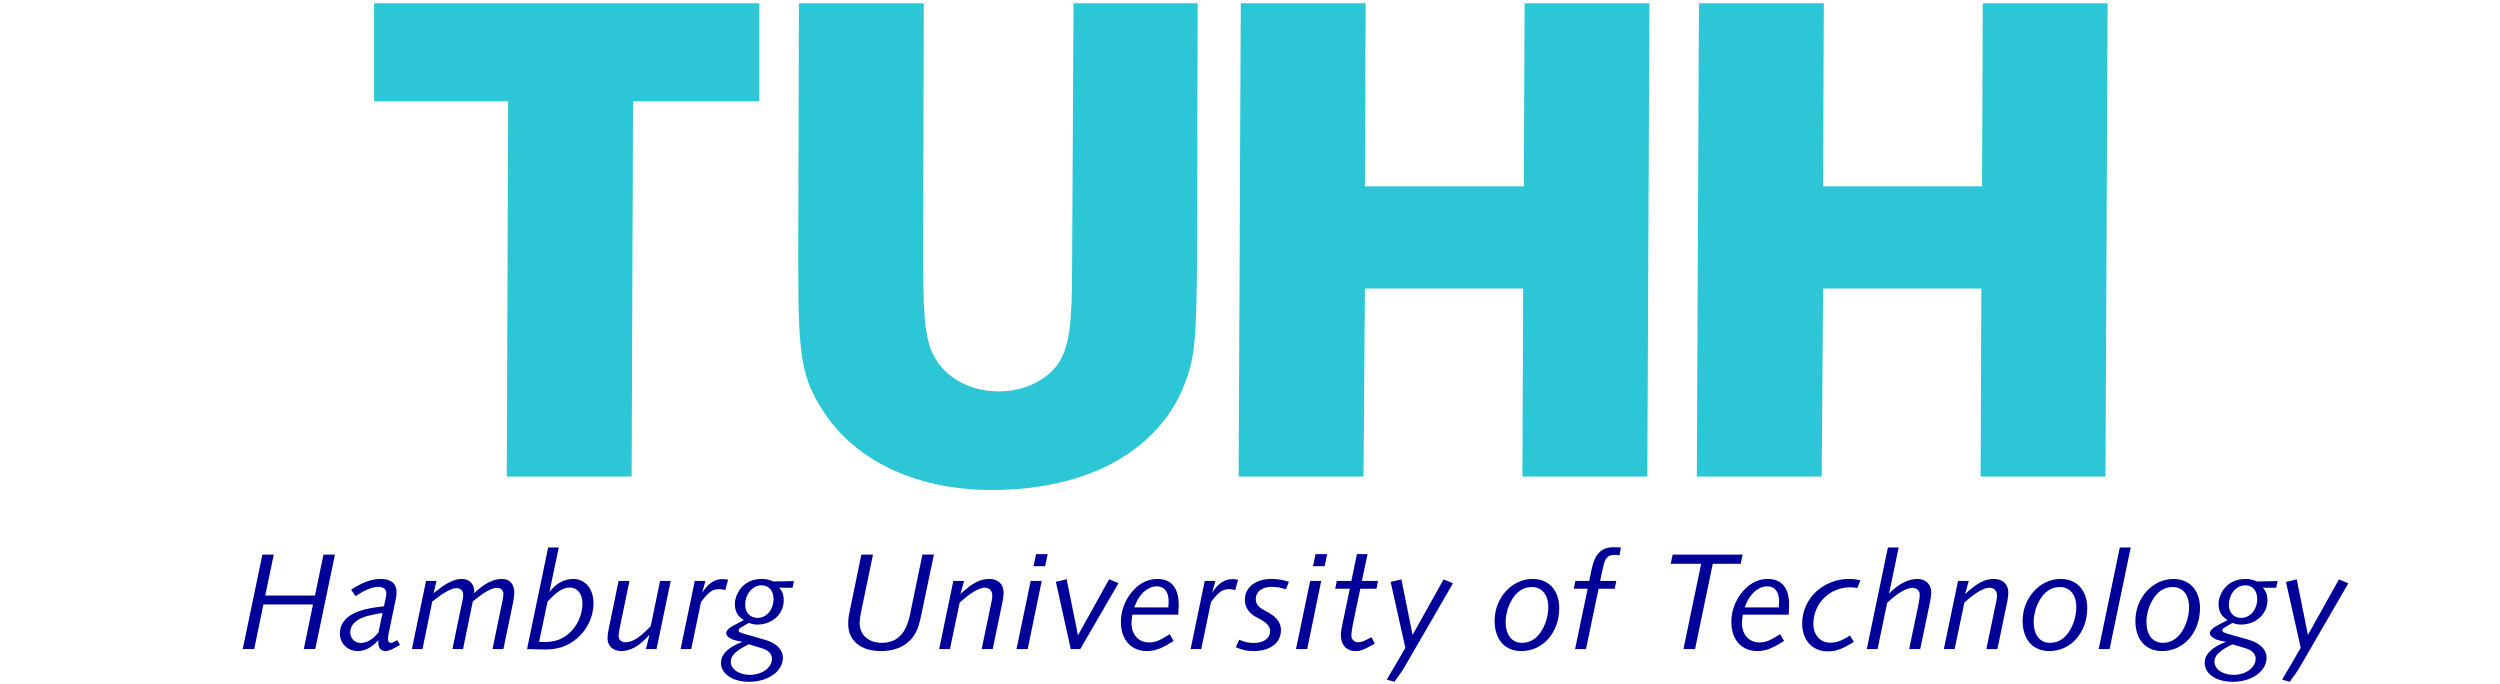
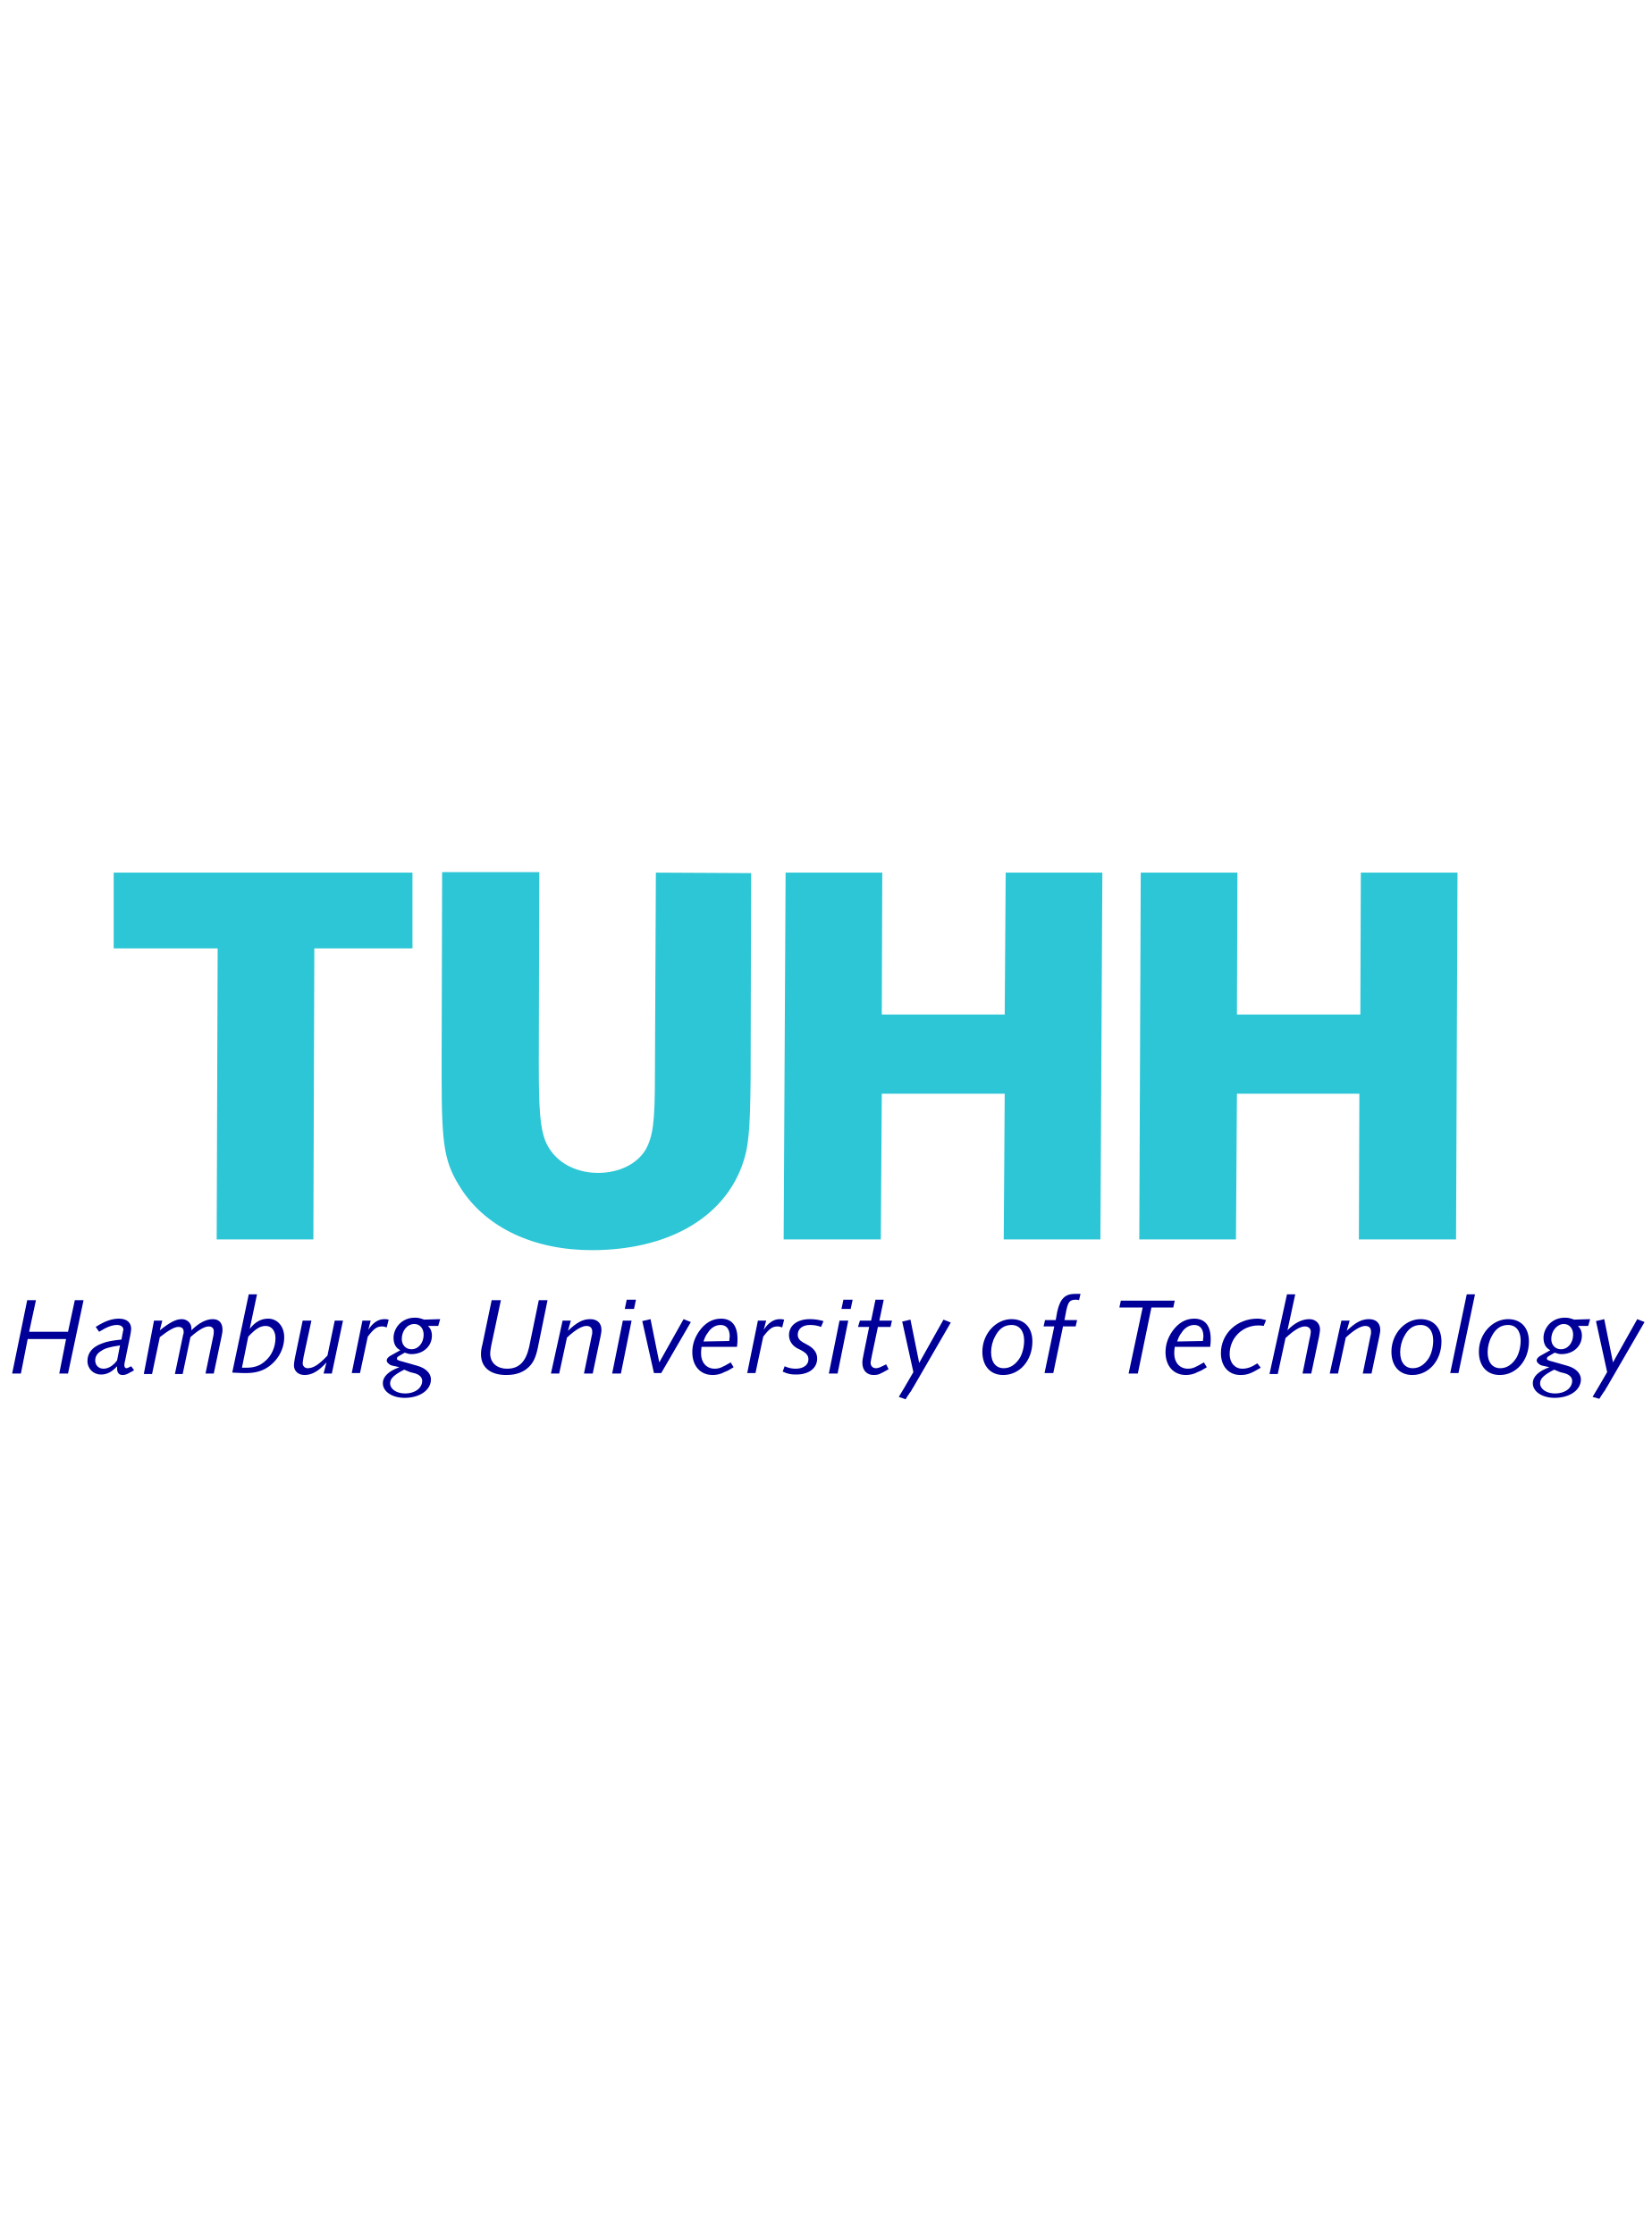
- <svg xmlns="http://www.w3.org/2000/svg" version="1.1" id="Ebene_1" x="0px" y="0px" width="1500px" height="410px" viewBox="0 0 1500 410" enable-background="new 0 0 1500 410" xml:space="preserve">
+ <svg xmlns="http://www.w3.org/2000/svg" version="1.1" id="svg2" x="0px" y="0px" viewBox="0 0 340 460" style="enable-background:new 0 0 340 460;" xml:space="preserve">
+   <style type="text/css">
+ 	.st0{fill:none;}
+ 	.st1{fill:#2DC6D6;}
+ 	.st2{fill:#000099;}
+ </style>
+   <defs>
+ 	
+ 		</defs>
+   <rect x="2.5" y="63.9" class="st0" width="335.9" height="339" />
  <g>
-     <polygon fill="#2DC6D6" points="224.449,1.978 224.449,60.725 304.899,60.725 304.052,285.914 378.976,285.914 379.823,60.725    455.593,60.725 455.593,1.978  " />
-     <path fill="#2DC6D6" d="M644.106,1.978l-0.847,158.358c0,34.481-1.705,45.979-7.242,56.19c-6.807,11.062-20.856,18.31-36.609,18.31   c-19.151,0-34.904-9.798-40.866-25.122c-3.832-10.211-4.679-22.984-4.679-59.171l0.423-148.565h-74.924l-0.423,146.867v11.491   c0,54.059,2.128,66.83,15.33,86.841c19.576,29.797,56.185,46.824,100.883,46.824c58.323,0,101.317-24.26,116.213-65.131   c5.537-14.477,6.395-26.815,6.817-68.534l0.424-158.358H644.106L644.106,1.978z" />
-     <polygon fill="#2DC6D6" points="988.386,285.914 989.656,1.978 914.742,1.978 914.319,111.807 818.951,111.807 819.387,1.978    744.463,1.978 743.182,285.914 818.105,285.914 818.951,173.11 913.886,173.11 913.462,285.914  " />
-     <polygon fill="#2DC6D6" points="1263.288,285.914 1264.569,1.978 1189.656,1.978 1189.223,111.807 1093.865,111.807    1094.288,1.978 1019.365,1.978 1018.095,285.914 1093.019,285.914 1093.865,173.11 1188.799,173.11 1188.375,285.914  " />
+     <polygon class="st1" points="23.4,179.6 23.4,195.2 44.8,195.2 44.6,255.1 64.5,255.1 64.7,195.2 84.9,195.2 84.9,179.6  " />
+     <path class="st1" d="M135,179.6l-0.2,42.1c0,9.2-0.4,12.2-1.9,14.9c-1.8,3-5.5,4.8-9.8,4.8c-5.1,0-9.3-2.6-10.9-6.7   c-1-2.7-1.3-6.1-1.3-15.7l0.1-39.5h-20l-0.1,39.1v3.1c0,14.4,0.6,17.7,4.1,23.1c5.2,7.9,14.9,12.5,26.8,12.5   c15.5,0,26.9-6.5,30.9-17.3c1.4-3.8,1.7-7.1,1.8-18.2l0.1-42.1L135,179.6L135,179.6z" />
+     <polygon class="st1" points="226.5,255.1 226.9,179.6 207,179.6 206.8,208.8 181.5,208.8 181.6,179.6 161.7,179.6 161.3,255.1    181.3,255.1 181.5,225.1 206.8,225.1 206.6,255.1  " />
+     <polygon class="st1" points="299.7,255.1 300,179.6 280.1,179.6 280,208.8 254.6,208.8 254.7,179.6 234.8,179.6 234.5,255.1    254.4,255.1 254.6,225.1 279.8,225.1 279.7,255.1  " />
    <g>
-       <path fill="#000099" d="M157.451,332.744h6.801l-5.102,24.566h29.837l5.101-24.566h6.886l-11.815,56.699h-6.887l5.526-26.777    h-29.752l-5.525,26.777h-6.886L157.451,332.744z" />
-       <path fill="#000099" d="M239.987,386.894c-0.765,0.51-1.614,1.02-2.465,1.444c-3.146,1.784-4.59,2.296-6.375,2.296    c-2.465,0-4.166-1.87-4.166-4.762l0.085-1.784c-4.165,4.506-7.99,6.546-12.496,6.546c-6.035,0-10.626-4.591-10.626-10.456    c0-6.206,3.91-10.796,11.392-13.433c3.74-1.358,8.076-2.21,15.046-2.975l1.274-6.121c0.086-0.595,0.171-1.188,0.171-1.699    c0-2.381-1.785-3.826-4.762-3.826c-3.654,0-7.819,1.7-13.771,5.525l-2.635-3.825c6.971-4.505,12.325-6.46,17.852-6.46    c6.121,0,9.436,2.806,9.436,7.905c0,1.19-0.255,3.315-0.68,5.186l-3.826,18.361c-0.595,2.977-0.68,3.57-0.68,4.591    c0,1.53,0.595,2.295,1.7,2.295c0.935,0,1.445-0.255,3.911-1.614L239.987,386.894z M229.531,367.767    c-7.564,1.189-11.476,2.21-14.45,3.995c-3.23,1.955-4.931,4.591-4.931,7.649c0,3.655,2.721,6.376,6.375,6.376    c2.806,0,6.205-1.614,8.5-4.079l2.04-2.125L229.531,367.767z" />
-       <path fill="#000099" d="M255.625,348.555h6.29l-1.785,7.396c7.564-6.206,12.241-8.586,17.086-8.586    c4.25,0,7.311,3.061,7.311,7.142v1.444c5.611-5.61,11.307-8.586,16.492-8.586c4.76,0,7.565,2.976,7.565,8.245    c0,1.36-0.255,3.485-0.596,5.271l-5.949,28.562h-6.546l6.035-29.157c0.341-1.614,0.511-3.061,0.511-4.165    c0-1.955-1.615-3.399-3.911-3.399c-3.23,0-7.82,2.635-14.451,8.16l-5.865,28.562h-6.375l6.291-30.348    c0.17-0.766,0.17-1.189,0.17-2.295c0-2.465-1.529-3.91-4.08-3.91c-2.976,0-7.65,2.635-14.45,7.99l-5.866,28.562h-6.375    L255.625,348.555z" />
-       <path fill="#000099" d="M328.895,328.493h6.375l-5.609,26.692c4.166-5.271,8.841-7.82,14.28-7.82    c7.142,0,12.156,5.95,12.156,14.536c0,9.605-5.354,18.871-13.686,23.887c-4.591,2.721-9.267,3.91-15.557,3.91    c-1.955,0-4.166-0.085-10.626-0.255L328.895,328.493z M323.454,385.108l3.399,0.085c5.865,0,10.371-1.53,14.366-5.016    c5.1-4.335,8.246-11.307,8.246-18.106c0-5.694-2.975-9.521-7.48-9.521c-4.166,0-7.396,2.04-13.431,8.33L323.454,385.108z" />
-       <path fill="#000099" d="M377.685,348.555l-5.78,27.798c-0.425,2.295-0.765,4.42-0.765,5.355c0,2.039,1.7,3.654,3.911,3.654    c4.42,0,8.585-2.551,15.386-9.69l5.61-27.117h6.375l-8.501,40.889h-6.375l2.125-8.586c-6.036,6.716-11.222,9.776-17.001,9.776    c-4.76,0-8.161-3.146-8.161-7.48c0-1.7,0.255-3.57,0.68-5.61l5.95-28.987L377.685,348.555L377.685,348.555z" />
-       <path fill="#000099" d="M416.869,348.555h6.374l-1.956,7.141c3.4-5.524,7.481-8.245,12.156-8.245c1.021,0,1.785,0.085,3.4,0.426    l-1.7,6.205c-1.53-0.426-2.21-0.596-3.485-0.596c-4.166,0-6.375,1.53-11.051,7.735l-5.865,28.223h-6.375L416.869,348.555z" />
-       <path fill="#000099" d="M475.519,352.636h-8.076c1.87,1.87,2.805,4.25,2.805,7.564c0,8.16-6.885,14.536-15.726,14.536    c-1.87,0-2.975-0.17-5.186-1.021l-4.421,2.551c-1.104,0.595-1.699,1.273-1.699,1.955c0,1.02,0.68,1.359,5.524,2.72l10.456,2.977    c6.63,1.954,10.541,5.864,10.541,10.626c0,8.244-8.841,14.535-20.316,14.535c-9.861,0-16.831-4.761-16.831-11.391    c0-5.101,4.505-9.521,12.836-12.581c-4.335-0.851-5.781-1.189-7.142-2.041c-1.699-0.935-2.55-1.955-2.55-3.229    c0-1.36,1.445-2.892,3.74-4.166l6.886-3.655c-3.655-2.04-5.439-5.1-5.439-9.605c0-3.909,2.04-8.244,5.1-11.051    c2.891-2.635,6.631-3.995,11.051-3.995c2.55,0,4.08,0.341,7.056,1.53l12.24-0.256L475.519,352.636z M449.252,386.553    c-7.65,3.74-10.797,6.801-10.797,10.371c0,4.591,4.932,7.99,11.477,7.99c7.311,0,13.261-4.336,13.261-9.69    c0-2.295-1.445-4.25-4.08-5.525c-0.68-0.34-0.68-0.34-5.186-1.7L449.252,386.553z M447.127,363.007    c0,4.591,2.975,7.735,7.479,7.735c5.271,0,9.521-5.016,9.521-11.307c0-5.015-2.806-8.245-7.141-8.245    C451.462,351.19,447.127,356.462,447.127,363.007z" />
-       <path fill="#000099" d="M552.613,369.637c-1.444,7.226-3.229,11.051-6.631,14.621c-4.08,4.165-10.031,6.376-17.426,6.376    c-12.156,0-19.637-6.206-19.637-16.406c0-2.211,0.255-4.761,0.85-7.311l7.056-34.174h6.972l-7.312,35.192    c-0.425,2.125-0.68,4.08-0.68,6.035c0,7.056,5.354,11.73,13.346,11.73c8.925,0,14.451-5.439,16.746-16.49l7.565-36.469h6.886    L552.613,369.637z" />
-       <path fill="#000099" d="M571.992,348.555h6.46l-2.21,7.906c7.142-6.632,11.731-9.097,17.256-9.097c5.355,0,8.672,3.146,8.672,8.16    c0,1.445-0.256,3.485-0.596,5.271l-5.949,28.646h-6.632l6.121-29.412c0.17-0.936,0.255-1.7,0.255-2.806    c0-2.805-1.699-4.59-4.42-4.59c-3.484,0-8.755,3.06-15.131,8.926l-5.866,27.882h-6.46L571.992,348.555z" />
-       <path fill="#000099" d="M618.402,348.555h6.63l-8.416,40.889H609.9L618.402,348.555z M621.632,332.489h6.971l-1.53,7.227h-6.97    L621.632,332.489z" />
-       <path fill="#000099" d="M633.53,349.065l6.46-1.53l6.8,33.662l18.702-33.662l5.61,2.38l-22.952,39.528h-5.695L633.53,349.065z" />
-       <path fill="#000099" d="M704.161,384.598c-4.761,2.891-5.101,3.061-6.971,3.91c-2.72,1.359-5.951,2.126-9.011,2.126    c-9.521,0-15.642-6.801-15.642-17.428c0-5.779,1.785-11.306,5.186-16.235c4.505-6.29,10.201-9.605,16.662-9.605    c8.416,0,12.836,5.355,12.836,15.642c0,1.274-0.085,2.976-0.255,5.78h-27.542c-0.425,2.806-0.511,3.91-0.511,5.101    c0,6.886,4.25,11.562,10.456,11.562c3.74,0,6.121-0.936,12.496-4.931L704.161,384.598z M701.017,364.451    c0.085-1.359,0.17-2.975,0.17-3.569c0-5.78-2.55-9.097-7.056-9.097c-3.655,0-7.312,2.125-10.031,5.78    c-1.36,1.785-2.125,3.315-3.57,6.886H701.017L701.017,364.451z" />
-       <path fill="#000099" d="M722.86,348.555h6.375l-1.956,7.141c3.4-5.524,7.481-8.245,12.156-8.245c1.02,0,1.785,0.085,3.4,0.426    l-1.7,6.205c-1.53-0.426-2.21-0.596-3.485-0.596c-4.166,0-6.375,1.53-11.051,7.735l-5.866,28.223h-6.375L722.86,348.555z" />
-       <path fill="#000099" d="M743.514,383.834c3.399,1.444,5.781,1.954,8.756,1.954c5.865,0,9.775-2.806,9.775-6.971    c0-2.89-1.529-4.76-5.695-7.141l-2.975-1.615c-4.166-2.295-6.462-5.95-6.462-10.2c0-7.479,6.462-12.496,15.981-12.496    c3.485,0,6.546,0.51,10.456,1.7l-1.785,4.505c-3.061-1.02-5.611-1.445-8.671-1.445c-5.696,0-9.438,2.892-9.438,7.396    c0,2.466,1.361,4.506,4.081,6.036l4.165,2.38c4.506,2.551,6.887,6.035,6.887,10.116c0,7.649-6.46,12.581-16.406,12.581    c-3.996,0-6.375-0.512-10.711-2.296L743.514,383.834z" />
-       <path fill="#000099" d="M786.098,348.555h6.631l-8.416,40.889h-6.716L786.098,348.555z M789.327,332.489h6.972l-1.531,7.227h-6.97    L789.327,332.489z" />
-       <path fill="#000099" d="M802.075,348.555h8.756l3.315-16.065h6.376l-3.4,16.065h9.69l-0.936,4.676h-9.69l-4.506,21.592    c-0.51,2.721-0.851,5.017-0.851,6.46c0,2.381,1.7,4.081,4.08,4.081c1.871,0,3.4-0.596,7.991-3.061l1.955,3.91    c-7.226,3.994-8.415,4.421-11.814,4.421c-5.103,0-8.503-3.74-8.503-9.353c0-2.125,0.172-3.229,1.105-7.649l4.25-20.401h-8.755    L802.075,348.555z" />
-       <path fill="#000099" d="M832.079,407.805c0.681-1.19,1.445-2.465,2.125-3.74c0.766-1.19,1.529-2.465,2.21-3.655l6.802-11.729    l-8.841-39.528l6.461-1.53l6.715,33.322l18.617-33.322l5.608,2.381l-28.985,50.068c-0.852,1.445-1.701,2.806-2.552,3.995    l-2.38,3.23c-0.341,0.595-0.765,1.104-1.104,1.784L832.079,407.805z" />
-       <path fill="#000099" d="M935.526,364.877c0,14.621-9.775,25.758-22.697,25.758c-9.944,0-16.064-6.887-16.064-18.191    c0-13.687,10.37-25.077,22.781-25.077C929.321,347.365,935.526,354.166,935.526,364.877z M906.368,361.221    c-1.87,3.484-2.976,8.076-2.976,11.985c0,7.735,3.74,12.496,9.861,12.496c5.016,0,9.096-2.636,12.154-7.989    c2.211-3.826,3.57-8.927,3.57-13.433c0-7.396-3.825-12.07-9.86-12.07C913.765,352.211,909.515,355.186,906.368,361.221z" />
-       <path fill="#000099" d="M952.608,353.23h-8.331l0.937-4.676h8.33l1.274-6.29c2.125-10.116,5.865-13.941,13.687-13.941    c0.256,0,1.359,0,2.296,0.085l1.784,0.085l-0.936,4.762c-1.02-0.256-1.445-0.341-2.38-0.341c-4.676,0-6.206,1.615-7.48,7.735    l-1.699,7.905h9.689l-0.935,4.676h-9.691l-7.564,36.213h-6.545L952.608,353.23z" />
-       <path fill="#000099" d="M1020.691,338.27h-18.276l1.19-5.525h41.993l-1.19,5.525h-16.745l-10.627,51.174h-6.971L1020.691,338.27z" />
-       <path fill="#000099" d="M1070.427,384.598c-4.761,2.891-5.102,3.061-6.972,3.91c-2.72,1.359-5.949,2.126-9.011,2.126    c-9.521,0-15.641-6.801-15.641-17.428c0-5.779,1.785-11.306,5.186-16.235c4.505-6.29,10.2-9.605,16.661-9.605    c8.416,0,12.836,5.355,12.836,15.642c0,1.274-0.085,2.976-0.255,5.78h-27.542c-0.426,2.806-0.511,3.91-0.511,5.101    c0,6.886,4.251,11.562,10.456,11.562c3.74,0,6.12-0.936,12.496-4.931L1070.427,384.598z M1067.281,364.451    c0.085-1.359,0.17-2.975,0.17-3.569c0-5.78-2.551-9.097-7.056-9.097c-3.655,0-7.312,2.125-10.031,5.78    c-1.359,1.785-2.125,3.315-3.569,6.886H1067.281L1067.281,364.451z" />
-       <path fill="#000099" d="M1112.332,385.108c-7.312,4.505-10.627,5.695-15.812,5.695c-9.096,0-15.217-6.716-15.217-16.661    c0-14.962,12.496-26.777,28.223-26.777c2.465,0,3.825,0.17,6.716,0.851l-1.87,4.591c-1.869-0.34-2.806-0.425-4.251-0.425    c-12.324,0-22.102,9.689-22.102,21.932c0,6.63,4.165,11.306,10.031,11.306c3.909,0,7.226-1.189,11.899-4.336L1112.332,385.108z" />
-       <path fill="#000099" d="M1132.739,328.493h6.461l-5.78,27.713c5.354-5.694,11.392-8.841,17.002-8.841    c5.016,0,8.329,3.23,8.329,7.99c0,1.445-0.255,3.57-0.68,5.61l-5.95,28.478h-6.631l5.44-25.927    c0.595-2.806,0.936-5.271,0.936-6.546c0-2.55-1.785-4.25-4.421-4.25c-3.655,0-8.841,3.06-15.131,8.926l-5.78,27.797h-6.461    L1132.739,328.493z" />
-       <path fill="#000099" d="M1174.813,348.555h6.46l-2.21,7.906c7.141-6.632,11.73-9.097,17.257-9.097c5.355,0,8.67,3.146,8.67,8.16    c0,1.445-0.255,3.485-0.595,5.271l-5.95,28.646h-6.631l6.121-29.412c0.17-0.936,0.255-1.7,0.255-2.806    c0-2.805-1.7-4.59-4.421-4.59c-3.485,0-8.756,3.06-15.131,8.926l-5.865,27.882h-6.461L1174.813,348.555z" />
-       <path fill="#000099" d="M1252.334,364.877c0,14.621-9.774,25.758-22.696,25.758c-9.945,0-16.065-6.887-16.065-18.191    c0-13.687,10.37-25.077,22.781-25.077C1246.13,347.365,1252.334,354.166,1252.334,364.877z M1223.178,361.221    c-1.87,3.484-2.977,8.076-2.977,11.985c0,7.735,3.74,12.496,9.861,12.496c5.016,0,9.096-2.636,12.155-7.989    c2.211-3.826,3.569-8.927,3.569-13.433c0-7.396-3.824-12.07-9.859-12.07C1230.573,352.211,1226.323,355.186,1223.178,361.221z" />
-       <path fill="#000099" d="M1259.218,389.443l12.666-60.95h6.546l-12.666,60.95H1259.218z" />
-       <path fill="#000099" d="M1319.994,364.877c0,14.621-9.774,25.758-22.696,25.758c-9.945,0-16.065-6.887-16.065-18.191    c0-13.687,10.37-25.077,22.781-25.077C1313.789,347.365,1319.994,354.166,1319.994,364.877z M1290.838,361.221    c-1.87,3.484-2.977,8.076-2.977,11.985c0,7.735,3.74,12.496,9.861,12.496c5.016,0,9.096-2.636,12.155-7.989    c2.211-3.826,3.569-8.927,3.569-13.433c0-7.396-3.824-12.07-9.859-12.07C1298.233,352.211,1293.983,355.186,1290.838,361.221z" />
-       <path fill="#000099" d="M1365.726,352.636h-8.076c1.87,1.87,2.806,4.25,2.806,7.564c0,8.16-6.886,14.536-15.727,14.536    c-1.87,0-2.977-0.17-5.187-1.021l-4.42,2.551c-1.104,0.595-1.7,1.273-1.7,1.955c0,1.02,0.681,1.359,5.525,2.72l10.455,2.977    c6.631,1.954,10.541,5.864,10.541,10.626c0,8.244-8.841,14.535-20.316,14.535c-9.859,0-16.831-4.761-16.831-11.391    c0-5.101,4.505-9.521,12.837-12.581c-4.336-0.851-5.78-1.189-7.142-2.041c-1.7-0.935-2.55-1.955-2.55-3.229    c0-1.36,1.443-2.892,3.74-4.166l6.885-3.655c-3.655-2.04-5.44-5.1-5.44-9.605c0-3.909,2.041-8.244,5.102-11.051    c2.891-2.635,6.631-3.995,11.051-3.995c2.551,0,4.081,0.341,7.056,1.53l12.241-0.256L1365.726,352.636z M1339.457,386.553    c-7.649,3.74-10.796,6.801-10.796,10.371c0,4.591,4.932,7.99,11.477,7.99c7.311,0,13.262-4.336,13.262-9.69    c0-2.295-1.445-4.25-4.081-5.525c-0.68-0.34-0.68-0.34-5.186-1.7L1339.457,386.553z M1337.332,363.007    c0,4.591,2.976,7.735,7.48,7.735c5.271,0,9.521-5.016,9.521-11.307c0-5.015-2.806-8.245-7.142-8.245    C1341.668,351.19,1337.332,356.462,1337.332,363.007z" />
-       <path fill="#000099" d="M1369.291,407.805c0.681-1.19,1.444-2.465,2.125-3.74c0.766-1.19,1.529-2.465,2.211-3.655l6.8-11.729    l-8.841-39.528l6.461-1.53l6.716,33.322l18.616-33.322l5.609,2.381l-28.986,50.068c-0.851,1.445-1.7,2.806-2.551,3.995    l-2.381,3.23c-0.34,0.595-0.765,1.104-1.104,1.784L1369.291,407.805z" />
+       <path class="st2" d="M5.6,267.6h1.8l-1.4,6.5H14l1.4-6.5h1.8L14,282.7h-1.8l1.4-7.1H5.7l-1.4,7.1H2.5L5.6,267.6z" />
+       <path class="st2" d="M27.6,282c-0.2,0.1-0.4,0.3-0.7,0.4c-0.8,0.5-1.2,0.6-1.7,0.6c-0.7,0-1.1-0.5-1.1-1.3v-0.5    c-1.1,1.2-2.1,1.7-3.3,1.7c-1.6,0-2.8-1.2-2.8-2.8c0-1.6,1-2.9,3-3.6c1-0.4,2.1-0.6,4-0.8l0.3-1.6c0-0.2,0.1-0.3,0.1-0.4    c0-0.6-0.5-1-1.3-1c-1,0-2.1,0.4-3.7,1.4l-0.7-1c1.9-1.2,3.3-1.7,4.8-1.7c1.6,0,2.5,0.8,2.5,2.1c0,0.3-0.1,0.9-0.2,1.4l-1,4.9    c-0.2,0.8-0.2,0.9-0.2,1.2c0,0.4,0.2,0.6,0.4,0.6s0.4-0.1,1-0.4L27.6,282z M24.7,276.9c-2,0.3-3.1,0.6-3.8,1.1    c-0.9,0.5-1.3,1.2-1.3,2c0,1,0.7,1.7,1.7,1.7c0.8,0,1.6-0.4,2.3-1.1l0.5-0.6L24.7,276.9z" />
+       <path class="st2" d="M31.7,271.8h1.7l-0.5,2c2-1.6,3.3-2.3,4.5-2.3c1.1,0,2,0.8,2,1.9v0.4c1.5-1.5,3-2.3,4.4-2.3    c1.3,0,2,0.8,2,2.2c0,0.4-0.1,0.9-0.2,1.4l-1.6,7.6h-1.7l1.6-7.7c0.1-0.4,0.1-0.8,0.1-1.1c0-0.5-0.4-0.9-1-0.9    c-0.9,0-2.1,0.7-3.8,2.2l-1.6,7.6H36l1.7-8.1c0.1-0.2,0.1-0.3,0.1-0.6c0-0.7-0.4-1-1.1-1c-0.8,0-2,0.7-3.8,2.1l-1.6,7.6h-1.7    L31.7,271.8z" />
+       <path class="st2" d="M51.2,266.4h1.7l-1.5,7.1c1.1-1.4,2.3-2.1,3.8-2.1c1.9,0,3.3,1.6,3.3,3.8c0,2.6-1.4,5-3.7,6.4    c-1.2,0.7-2.5,1-4.2,1c-0.5,0-1.1,0-2.8-0.1L51.2,266.4z M49.8,281.5h0.9c1.6,0,2.8-0.4,3.8-1.3c1.4-1.1,2.2-3,2.2-4.8    c0-1.5-0.8-2.5-2-2.5c-1.1,0-2,0.5-3.6,2.2L49.8,281.5z" />
+       <path class="st2" d="M64.1,271.8l-1.6,7.4c-0.1,0.6-0.2,1.2-0.2,1.4c0,0.5,0.4,1,1,1c1.2,0,2.3-0.7,4.1-2.6l1.5-7.2h1.7l-2.3,10.9    h-1.7l0.6-2.3c-1.6,1.8-3,2.6-4.5,2.6c-1.3,0-2.2-0.8-2.2-2c0-0.4,0.1-0.9,0.2-1.5l1.6-7.7H64.1L64.1,271.8z" />
+       <path class="st2" d="M74.6,271.8h1.7l-0.5,1.9c0.9-1.4,2-2.2,3.3-2.2c0.3,0,0.5,0,0.9,0.1l-0.4,1.6c-0.4-0.1-0.6-0.2-0.9-0.2    c-1.1,0-1.7,0.4-3,2.1l-1.6,7.5h-1.7L74.6,271.8z" />
+       <path class="st2" d="M90.2,272.9h-2.1c0.5,0.5,0.8,1.1,0.8,2c0,2.2-1.8,3.8-4.2,3.8c-0.5,0-0.8-0.1-1.4-0.3l-1.2,0.7    c-0.3,0.2-0.4,0.3-0.4,0.5c0,0.3,0.2,0.4,1.4,0.7l2.8,0.8c1.8,0.5,2.8,1.6,2.8,2.8c0,2.2-2.3,3.8-5.4,3.8c-2.6,0-4.5-1.3-4.5-3    c0-1.4,1.2-2.5,3.4-3.3c-1.1-0.3-1.6-0.3-1.9-0.5c-0.4-0.3-0.7-0.5-0.7-0.9c0-0.4,0.4-0.8,1-1.1l1.8-1c-1-0.5-1.4-1.4-1.4-2.6    c0-1,0.5-2.2,1.4-3c0.8-0.7,1.8-1.1,3-1.1c0.7,0,1.1,0.1,1.9,0.4l3.3-0.1L90.2,272.9z M83.2,281.9c-2,1-2.9,1.8-2.9,2.8    c0,1.2,1.3,2.1,3.1,2.1c2,0,3.5-1.1,3.5-2.6c0-0.6-0.4-1.1-1.1-1.4c-0.2-0.1-0.2-0.1-1.4-0.4L83.2,281.9z M82.7,275.6    c0,1.2,0.8,2.1,2,2.1c1.4,0,2.5-1.3,2.5-3c0-1.3-0.8-2.2-1.9-2.2C83.8,272.5,82.7,273.9,82.7,275.6z" />
+       <path class="st2" d="M110.7,277.4c-0.4,1.9-0.9,3-1.8,3.9c-1.1,1.1-2.6,1.7-4.7,1.7c-3.3,0-5.2-1.6-5.2-4.3c0-0.6,0.1-1.3,0.3-2    l1.9-9.1h1.9l-2,9.4c-0.1,0.6-0.2,1.1-0.2,1.6c0,1.9,1.4,3.1,3.5,3.1c2.4,0,3.8-1.4,4.5-4.4l2-9.7h1.8L110.7,277.4z" />
+       <path class="st2" d="M115.8,271.8h1.7l-0.6,2.1c1.9-1.8,3.1-2.4,4.6-2.4c1.4,0,2.3,0.8,2.3,2.2c0,0.4-0.1,0.9-0.2,1.4l-1.6,7.6    h-1.8l1.6-7.8c0.1-0.3,0.1-0.4,0.1-0.8c0-0.8-0.4-1.2-1.2-1.2c-0.9,0-2.3,0.8-4,2.4l-1.6,7.4h-1.7L115.8,271.8z" />
+       <path class="st2" d="M128.2,271.8h1.8l-2.2,10.9H126L128.2,271.8z M129,267.5h1.9l-0.4,1.9h-1.9L129,267.5z" />
+       <path class="st2" d="M132.2,271.9l1.7-0.4l1.8,8.9l5-8.9l1.5,0.6l-6.1,10.5h-1.5L132.2,271.9z" />
+       <path class="st2" d="M151,281.4c-1.3,0.8-1.4,0.8-1.9,1c-0.7,0.4-1.6,0.6-2.4,0.6c-2.5,0-4.2-1.8-4.2-4.7c0-1.6,0.5-3,1.4-4.3    c1.2-1.7,2.7-2.6,4.5-2.6c2.2,0,3.4,1.4,3.4,4.2c0,0.3,0,0.8-0.1,1.6h-7.3c-0.1,0.8-0.1,1-0.1,1.4c0,1.8,1.1,3.1,2.8,3.1    c1,0,1.6-0.3,3.3-1.3L151,281.4z M150.1,276c0-0.4,0.1-0.8,0.1-0.9c0-1.6-0.7-2.4-1.9-2.4c-1,0-2,0.6-2.6,1.6    c-0.4,0.5-0.6,0.9-0.9,1.8L150.1,276L150.1,276z" />
+       <path class="st2" d="M156,271.8h1.7l-0.5,1.9c0.9-1.4,2-2.2,3.3-2.2c0.3,0,0.5,0,0.9,0.1l-0.4,1.6c-0.4-0.1-0.6-0.2-0.9-0.2    c-1.1,0-1.7,0.4-3,2.1l-1.6,7.5h-1.7L156,271.8z" />
+       <path class="st2" d="M161.5,281.2c0.9,0.4,1.6,0.5,2.3,0.5c1.6,0,2.6-0.8,2.6-1.9c0-0.8-0.4-1.3-1.5-1.9l-0.8-0.4    c-1.1-0.6-1.7-1.6-1.7-2.7c0-2,1.7-3.3,4.3-3.3c0.9,0,1.7,0.1,2.8,0.4l-0.5,1.2c-0.8-0.3-1.5-0.4-2.3-0.4c-1.5,0-2.5,0.8-2.5,2    c0,0.7,0.4,1.2,1.1,1.6l1.1,0.6c1.2,0.7,1.8,1.6,1.8,2.7c0,2-1.7,3.3-4.3,3.3c-1.1,0-1.7-0.1-2.8-0.6L161.5,281.2z" />
+       <path class="st2" d="M172.8,271.8h1.8l-2.2,10.9h-1.8L172.8,271.8z M173.6,267.5h1.9l-0.4,1.9h-1.9L173.6,267.5z" />
+       <path class="st2" d="M177,271.8h2.3l0.9-4.3h1.7l-0.9,4.3h2.6l-0.3,1.3h-2.6l-1.2,5.7c-0.1,0.7-0.3,1.3-0.3,1.7    c0,0.6,0.4,1.1,1.1,1.1c0.5,0,0.9-0.2,2.1-0.8l0.5,1c-1.9,1.1-2.2,1.2-3.1,1.2c-1.4,0-2.3-1-2.3-2.5c0-0.6,0.1-0.9,0.3-2l1.1-5.4    h-2.3L177,271.8z" />
+       <path class="st2" d="M185,287.5c0.2-0.3,0.4-0.7,0.6-1c0.2-0.3,0.4-0.7,0.6-1l1.8-3.1l-2.3-10.4l1.7-0.4l1.8,8.9l5-8.9l1.5,0.6    l-7.7,13.3c-0.3,0.4-0.4,0.8-0.7,1.1l-0.6,0.9c-0.1,0.2-0.2,0.3-0.3,0.5L185,287.5z" />
+       <path class="st2" d="M212.5,276.1c0,3.9-2.6,6.9-6,6.9c-2.6,0-4.3-1.8-4.3-4.8c0-3.7,2.8-6.7,6-6.7    C210.9,271.5,212.5,273.3,212.5,276.1z M204.8,275.1c-0.5,0.9-0.8,2.1-0.8,3.2c0,2.1,1,3.3,2.6,3.3c1.3,0,2.4-0.7,3.3-2.1    c0.6-1,0.9-2.4,0.9-3.6c0-2-1-3.2-2.6-3.2C206.7,272.7,205.6,273.5,204.8,275.1z" />
+       <path class="st2" d="M217,273h-2.2l0.3-1.3h2.2l0.3-1.7c0.6-2.7,1.6-3.7,3.7-3.7c0.1,0,0.4,0,0.6,0h0.5l-0.3,1.3    c-0.3-0.1-0.4-0.1-0.6-0.1c-1.3,0-1.6,0.4-2,2.1l-0.4,2.1h2.6l-0.3,1.3h-2.6l-2,9.6H215L217,273z" />
+       <path class="st2" d="M235.2,269.1h-4.8l0.3-1.4h11.1l-0.3,1.4H237l-2.8,13.6h-1.9L235.2,269.1z" />
+       <path class="st2" d="M248.4,281.4c-1.3,0.8-1.4,0.8-1.9,1c-0.7,0.4-1.6,0.6-2.4,0.6c-2.5,0-4.2-1.8-4.2-4.7c0-1.6,0.5-3,1.4-4.3    c1.2-1.7,2.7-2.6,4.5-2.6c2.2,0,3.4,1.4,3.4,4.2c0,0.3,0,0.8-0.1,1.6h-7.3c-0.1,0.8-0.1,1-0.1,1.4c0,1.8,1.1,3.1,2.8,3.1    c1,0,1.6-0.3,3.3-1.3L248.4,281.4z M247.6,276c0-0.4,0.1-0.8,0.1-0.9c0-1.6-0.7-2.4-1.9-2.4c-1,0-2,0.6-2.6,1.6    c-0.4,0.5-0.6,0.9-0.9,1.8L247.6,276L247.6,276z" />
+       <path class="st2" d="M259.5,281.5c-2,1.2-2.8,1.5-4.2,1.5c-2.4,0-4-1.8-4-4.5c0-4,3.3-7.1,7.5-7.1c0.7,0,1,0.1,1.8,0.3l-0.5,1.2    c-0.5-0.1-0.8-0.1-1.1-0.1c-3.3,0-5.9,2.6-5.9,5.9c0,1.8,1.1,3,2.6,3c1,0,1.9-0.3,3.1-1.1L259.5,281.5z" />
+       <path class="st2" d="M264.9,266.4h1.7l-1.6,7.4c1.4-1.5,3-2.3,4.5-2.3c1.3,0,2.2,0.9,2.2,2.1c0,0.4-0.1,0.9-0.2,1.5l-1.6,7.6h-1.8    l1.4-6.9c0.2-0.8,0.3-1.4,0.3-1.7c0-0.7-0.5-1.1-1.2-1.1c-1,0-2.3,0.8-4,2.4l-1.6,7.4h-1.7L264.9,266.4z" />
+       <path class="st2" d="M276.1,271.8h1.7l-0.6,2.1c1.9-1.8,3.1-2.4,4.6-2.4c1.4,0,2.3,0.8,2.3,2.2c0,0.4-0.1,0.9-0.2,1.4l-1.6,7.6    h-1.8l1.6-7.8c0.1-0.3,0.1-0.4,0.1-0.8c0-0.8-0.4-1.2-1.2-1.2c-0.9,0-2.3,0.8-4,2.4l-1.6,7.4h-1.7L276.1,271.8z" />
+       <path class="st2" d="M296.7,276.1c0,3.9-2.6,6.9-6,6.9c-2.6,0-4.3-1.8-4.3-4.8c0-3.7,2.8-6.7,6-6.7    C295.1,271.5,296.7,273.3,296.7,276.1z M289,275.1c-0.5,0.9-0.8,2.1-0.8,3.2c0,2.1,1,3.3,2.6,3.3c1.3,0,2.4-0.7,3.3-2.1    c0.6-1,0.9-2.4,0.9-3.6c0-2-1-3.2-2.6-3.2C290.9,272.7,289.8,273.5,289,275.1z" />
+       <path class="st2" d="M298.5,282.6l3.4-16.2h1.7l-3.4,16.2H298.5z" />
+       <path class="st2" d="M314.7,276.1c0,3.9-2.6,6.9-6,6.9c-2.6,0-4.3-1.8-4.3-4.8c0-3.7,2.8-6.7,6-6.7    C313.1,271.5,314.7,273.3,314.7,276.1z M307,275.1c-0.5,0.9-0.8,2.1-0.8,3.2c0,2.1,1,3.3,2.6,3.3c1.3,0,2.4-0.7,3.3-2.1    c0.6-1,0.9-2.4,0.9-3.6c0-2-1-3.2-2.6-3.2C308.9,272.7,307.8,273.5,307,275.1z" />
+       <path class="st2" d="M326.9,272.9h-2.1c0.5,0.5,0.8,1.1,0.8,2c0,2.2-1.8,3.8-4.2,3.8c-0.5,0-0.8-0.1-1.4-0.3l-1.2,0.7    c-0.3,0.2-0.4,0.3-0.4,0.5c0,0.3,0.2,0.4,1.4,0.7l2.8,0.8c1.8,0.5,2.8,1.6,2.8,2.8c0,2.2-2.3,3.8-5.4,3.8c-2.6,0-4.5-1.3-4.5-3    c0-1.4,1.2-2.5,3.4-3.3c-1.1-0.3-1.6-0.3-1.9-0.5c-0.4-0.3-0.7-0.5-0.7-0.9c0-0.4,0.4-0.8,1-1.1l1.8-1c-1-0.5-1.4-1.4-1.4-2.6    c0-1,0.5-2.2,1.4-3c0.8-0.7,1.8-1.1,3-1.1c0.7,0,1.1,0.1,1.9,0.4l3.3-0.1L326.9,272.9z M319.9,281.9c-2,1-2.9,1.8-2.9,2.8    c0,1.2,1.3,2.1,3.1,2.1c2,0,3.5-1.1,3.5-2.6c0-0.6-0.4-1.1-1.1-1.4c-0.2-0.1-0.2-0.1-1.4-0.4L319.9,281.9z M319.3,275.6    c0,1.2,0.8,2.1,2,2.1c1.4,0,2.5-1.3,2.5-3c0-1.3-0.8-2.2-1.9-2.2C320.5,272.5,319.3,273.9,319.3,275.6z" />
+       <path class="st2" d="M327.8,287.5c0.2-0.3,0.4-0.7,0.6-1c0.2-0.3,0.4-0.7,0.6-1l1.8-3.1l-2.3-10.5l1.7-0.4l1.8,8.9l5-8.9l1.5,0.6    l-7.7,13.3c-0.3,0.4-0.4,0.8-0.7,1.1l-0.6,0.9c-0.1,0.2-0.2,0.3-0.3,0.5L327.8,287.5z" />
    </g>
  </g>
</svg>
